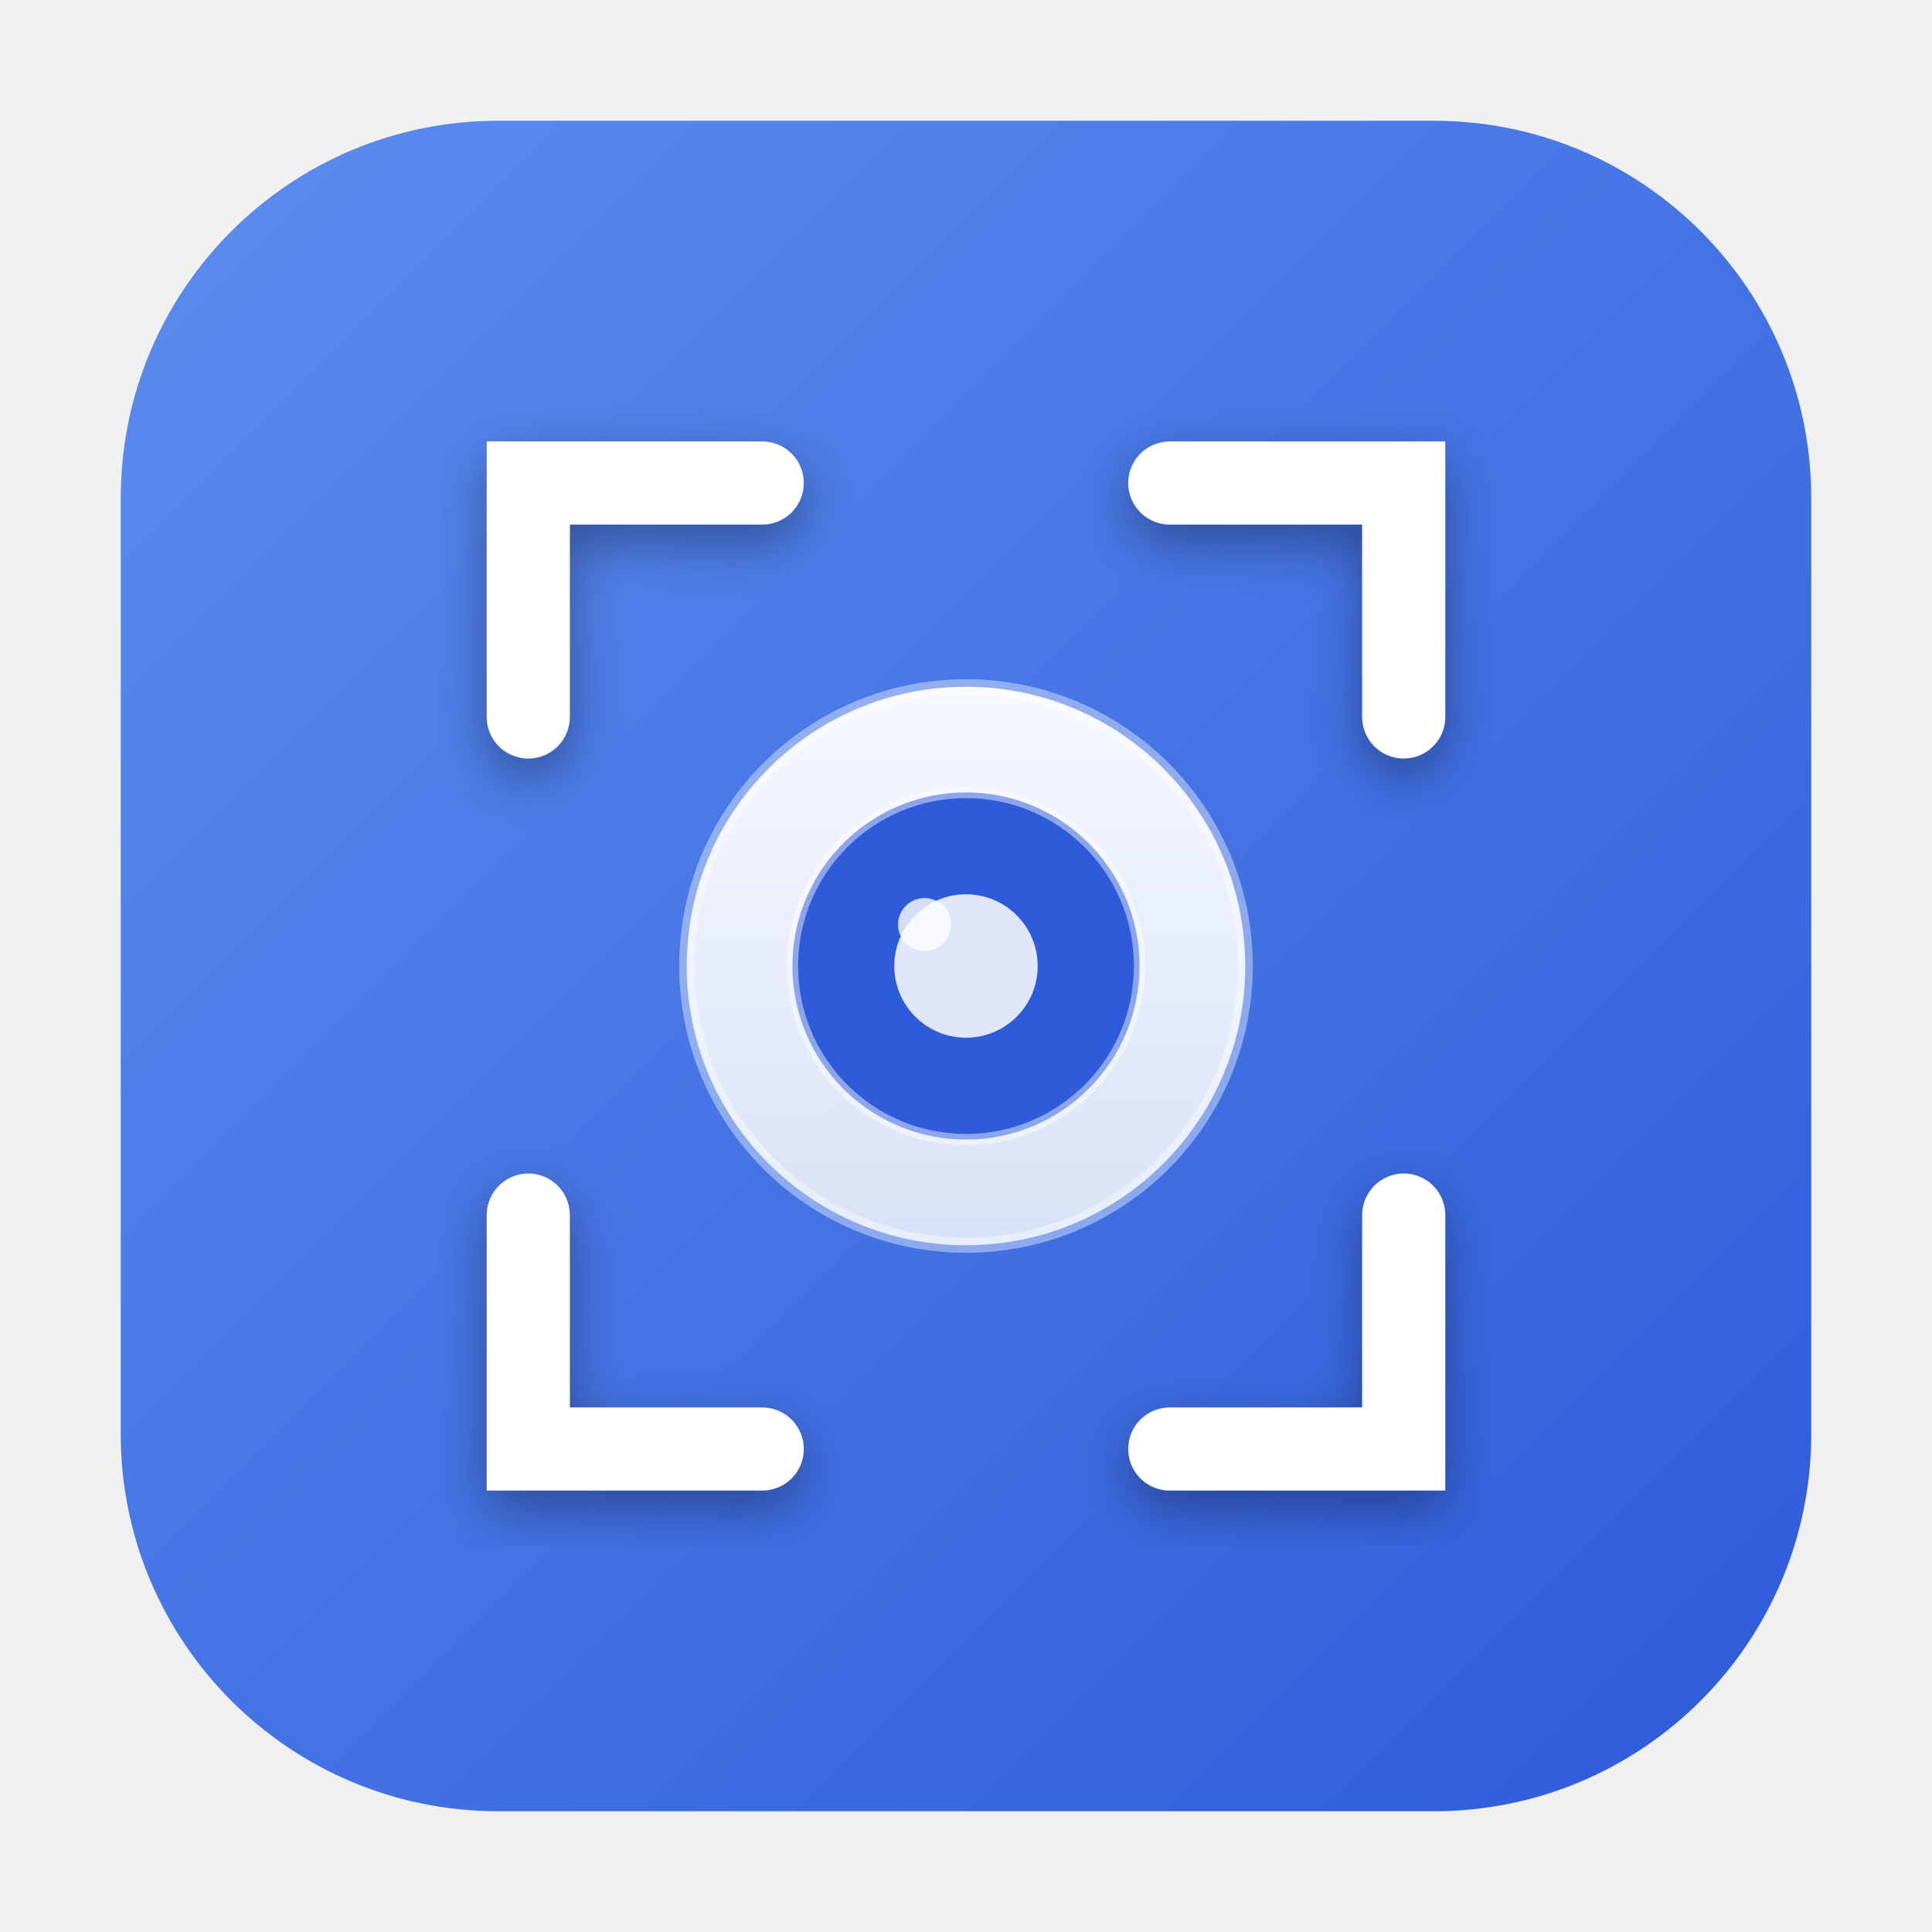
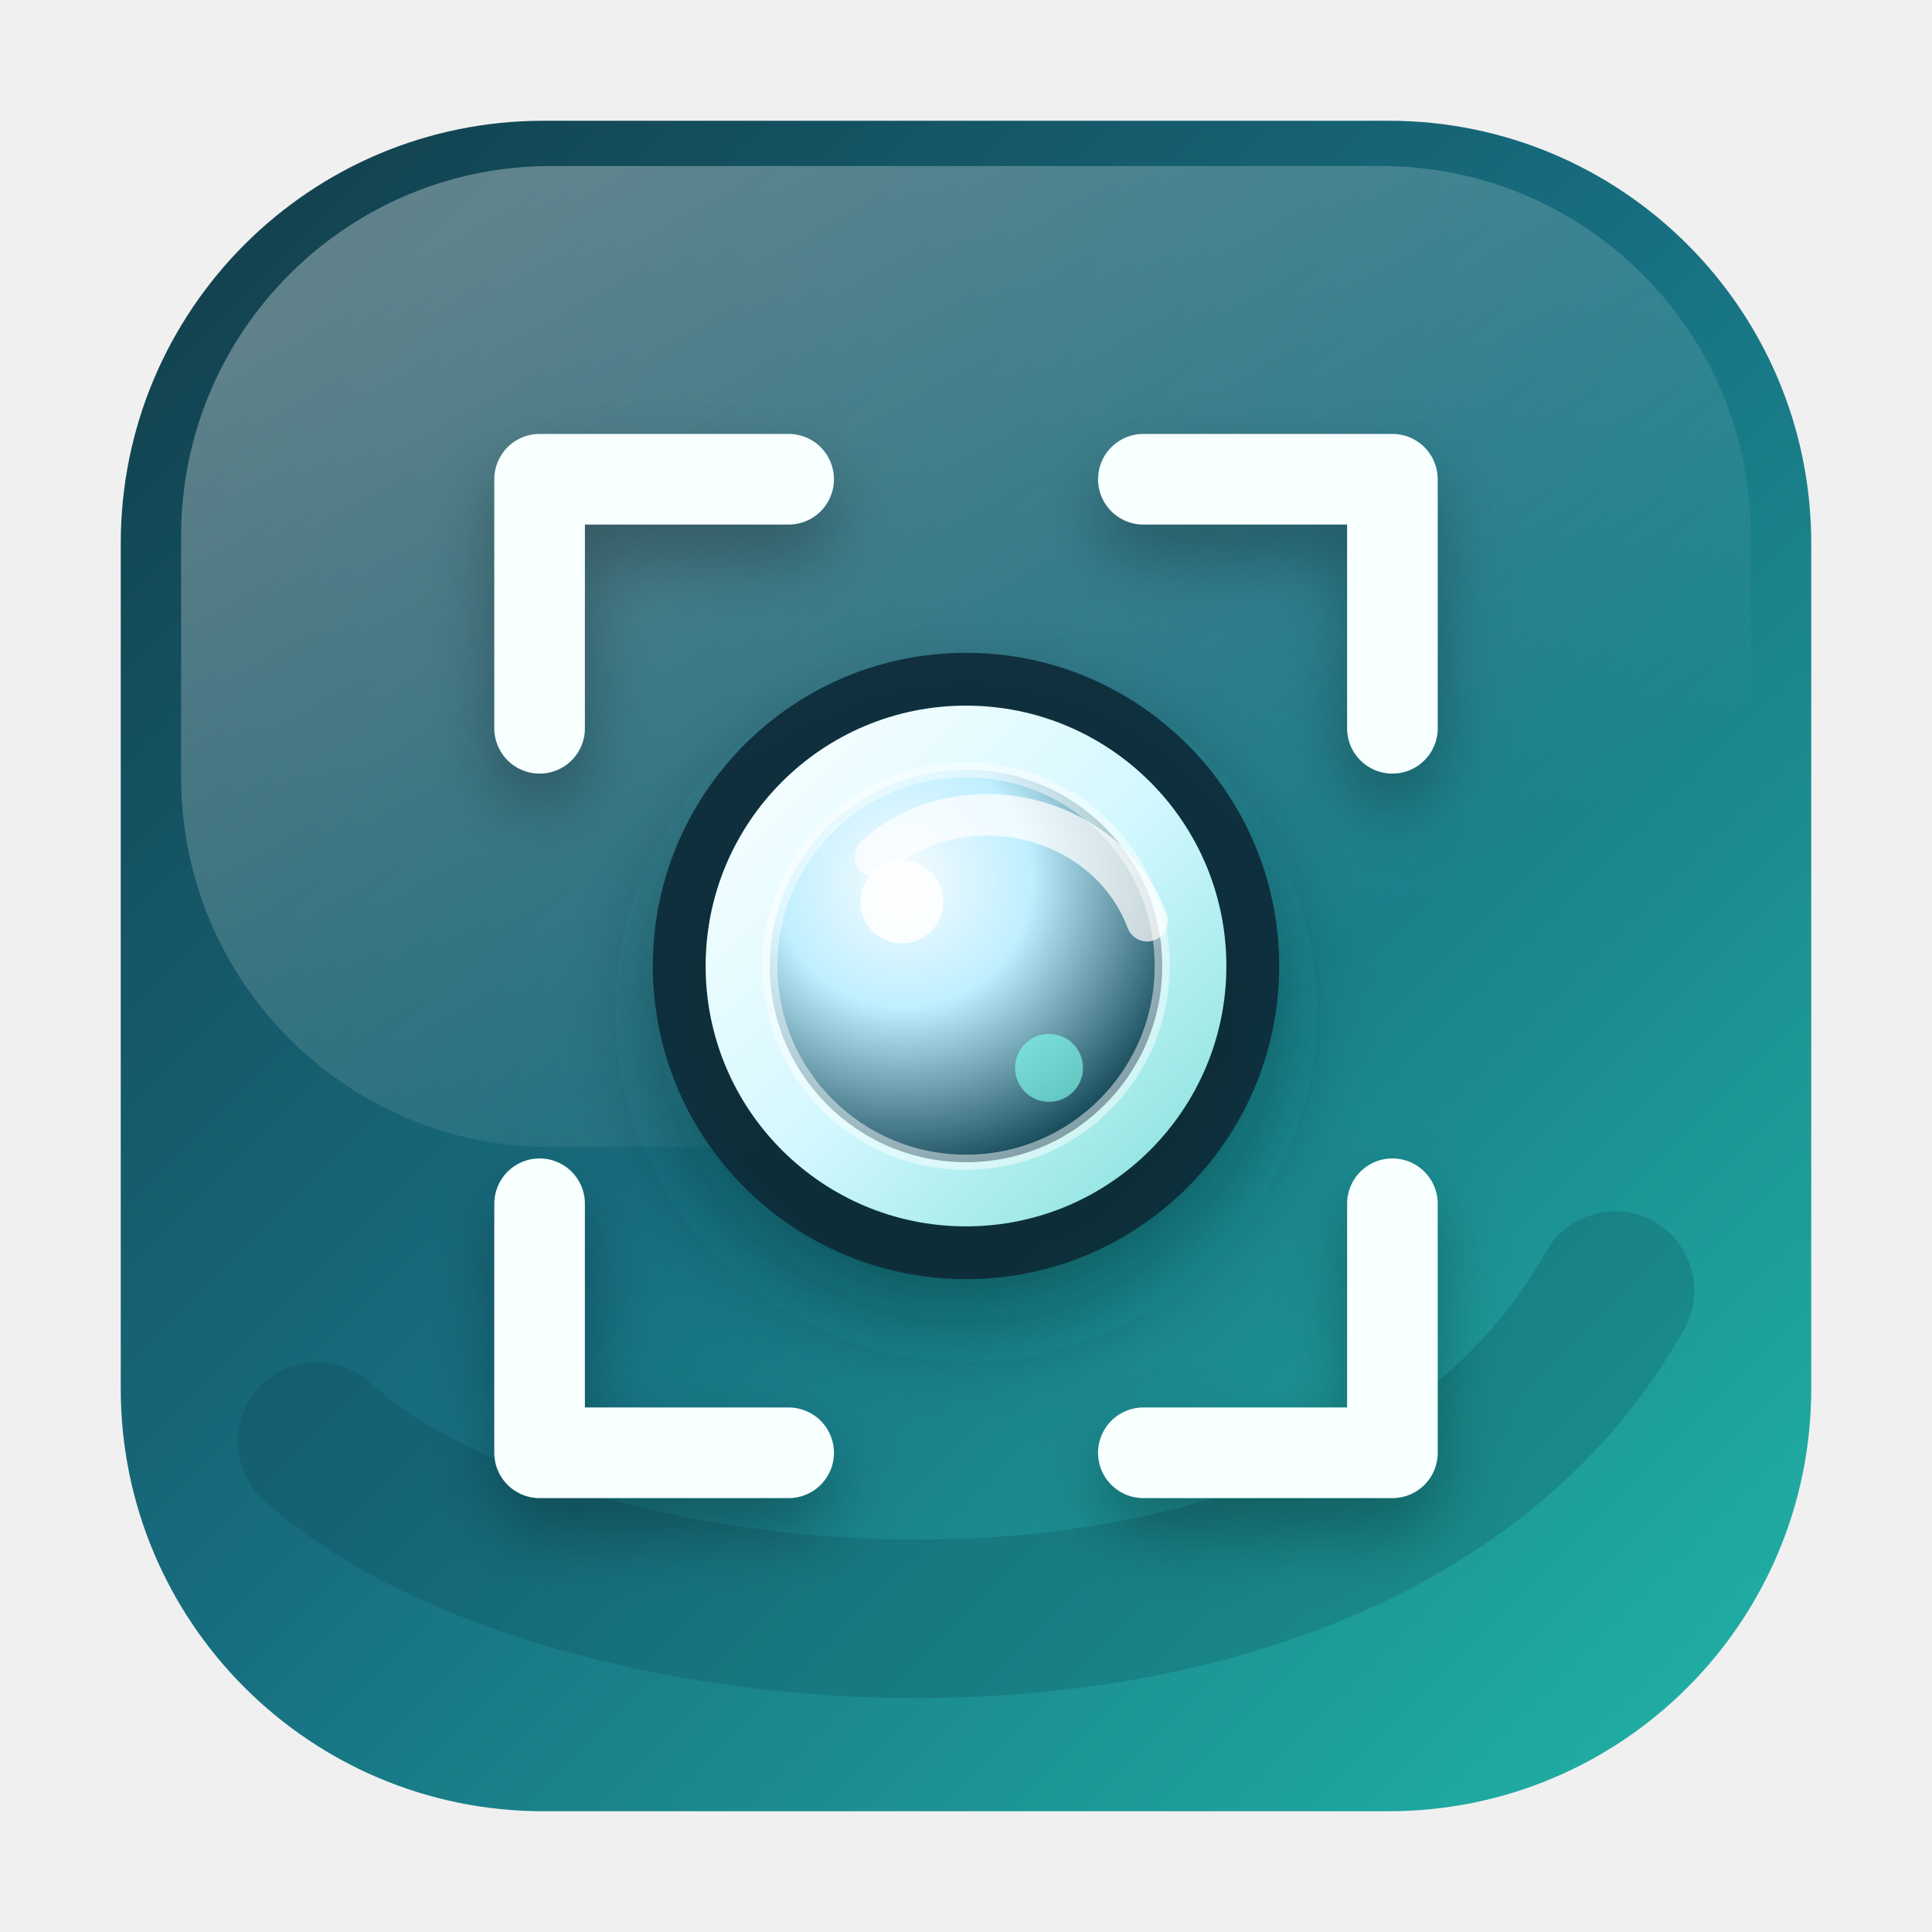
<svg xmlns="http://www.w3.org/2000/svg" viewBox="0 0 1024 1024">
  <defs>
    <linearGradient id="bg" x1="0%" y1="0%" x2="100%" y2="100%">
-       <stop offset="0%" stop-color="#5B8DEF" />
-       <stop offset="100%" stop-color="#2E5BDA" />
+       <stop offset="0%" stop-color="#123B48" />
+       <stop offset="48%" stop-color="#176E80" />
+       <stop offset="100%" stop-color="#21B6A8" />
    </linearGradient>
-     <linearGradient id="lens" x1="0%" y1="0%" x2="0%" y2="100%">
-       <stop offset="0%" stop-color="#FFFFFF" stop-opacity="0.95" />
-       <stop offset="100%" stop-color="#E0E8F7" stop-opacity="0.95" />
+     <radialGradient id="lensGlass" cx="34%" cy="28%" r="78%">
+       <stop offset="0%" stop-color="#F7FBFF" />
+       <stop offset="42%" stop-color="#BFEFFF" />
+       <stop offset="100%" stop-color="#0E4252" />
+     </radialGradient>
+     <linearGradient id="lensRing" x1="0%" y1="0%" x2="100%" y2="100%">
+       <stop offset="0%" stop-color="#FFFFFF" />
+       <stop offset="52%" stop-color="#D3F8FF" />
+       <stop offset="100%" stop-color="#7EDFD8" />
    </linearGradient>
-     <filter id="ds" x="-10%" y="-10%" width="120%" height="120%">
-       <feGaussianBlur in="SourceAlpha" stdDeviation="14" />
-       <feOffset dx="0" dy="10" />
+     <linearGradient id="shine" x1="16%" y1="8%" x2="78%" y2="76%">
+       <stop offset="0%" stop-color="#FFFFFF" stop-opacity="0.32" />
+       <stop offset="100%" stop-color="#FFFFFF" stop-opacity="0" />
+     </linearGradient>
+     <filter id="softShadow" x="-20%" y="-20%" width="140%" height="140%">
+       <feGaussianBlur in="SourceAlpha" stdDeviation="18" />
+       <feOffset dx="0" dy="18" />
      <feComponentTransfer>
-         <feFuncA type="linear" slope="0.35" />
+         <feFuncA type="linear" slope="0.28" />
      </feComponentTransfer>
      <feMerge>
        <feMergeNode />
        <feMergeNode in="SourceGraphic" />
      </feMerge>
    </filter>
+     <filter id="lensShadow" x="-30%" y="-30%" width="160%" height="160%">
+       <feDropShadow dx="0" dy="24" stdDeviation="24" flood-color="#062A33" flood-opacity="0.42" />
+     </filter>
  </defs>
-   <rect x="64" y="64" width="896" height="896" rx="200" fill="url(#bg)" />
-   <g stroke="#FFFFFF" stroke-width="44" stroke-linecap="round" fill="none" filter="url(#ds)">
-     <path d="M 280 380 L 280 256 L 404 256" />
-     <path d="M 744 380 L 744 256 L 620 256" />
-     <path d="M 280 644 L 280 768 L 404 768" />
-     <path d="M 744 644 L 744 768 L 620 768" />
+   <rect x="64" y="64" width="896" height="896" rx="224" fill="url(#bg)" />
+   <rect x="96" y="88" width="832" height="520" rx="196" fill="url(#shine)" />
+   <path d="M 168 764 C 300 884 724 920 856 684" fill="none" stroke="#0D3B46" stroke-width="84" stroke-linecap="round" stroke-opacity="0.2" />
+   <g stroke="#F8FFFF" stroke-width="48" stroke-linecap="round" stroke-linejoin="round" fill="none" filter="url(#softShadow)">
+     <path d="M 286 386 L 286 254 L 418 254" />
+     <path d="M 738 386 L 738 254 L 606 254" />
+     <path d="M 286 638 L 286 770 L 418 770" />
+     <path d="M 738 638 L 738 770 L 606 770" />
  </g>
-   <g transform="translate(512 512)">
-     <circle r="148" fill="url(#lens)" />
-     <circle r="148" fill="none" stroke="#FFFFFF" stroke-width="8" stroke-opacity="0.4" />
-     <circle r="92" fill="#2E5BDA" />
-     <circle r="92" fill="none" stroke="#FFFFFF" stroke-width="6" stroke-opacity="0.45" />
-     <circle r="38" fill="#FFFFFF" fill-opacity="0.85" />
-     <circle cx="-22" cy="-22" r="14" fill="#FFFFFF" fill-opacity="0.8" />
+   <g transform="translate(512 512)" filter="url(#lensShadow)">
+     <circle r="166" fill="#082E38" opacity="0.92" />
+     <circle r="138" fill="url(#lensRing)" />
+     <circle r="104" fill="url(#lensGlass)" />
+     <circle r="104" fill="none" stroke="#FFFFFF" stroke-width="8" stroke-opacity="0.48" />
+     <path d="M -48 -58 C -4 -98 74 -82 96 -24" fill="none" stroke="#FFFFFF" stroke-width="22" stroke-linecap="round" stroke-opacity="0.72" />
+     <circle cx="-34" cy="-34" r="22" fill="#FFFFFF" fill-opacity="0.86" />
+     <circle cx="44" cy="54" r="18" fill="#7DF7E7" fill-opacity="0.68" />
  </g>
</svg>
